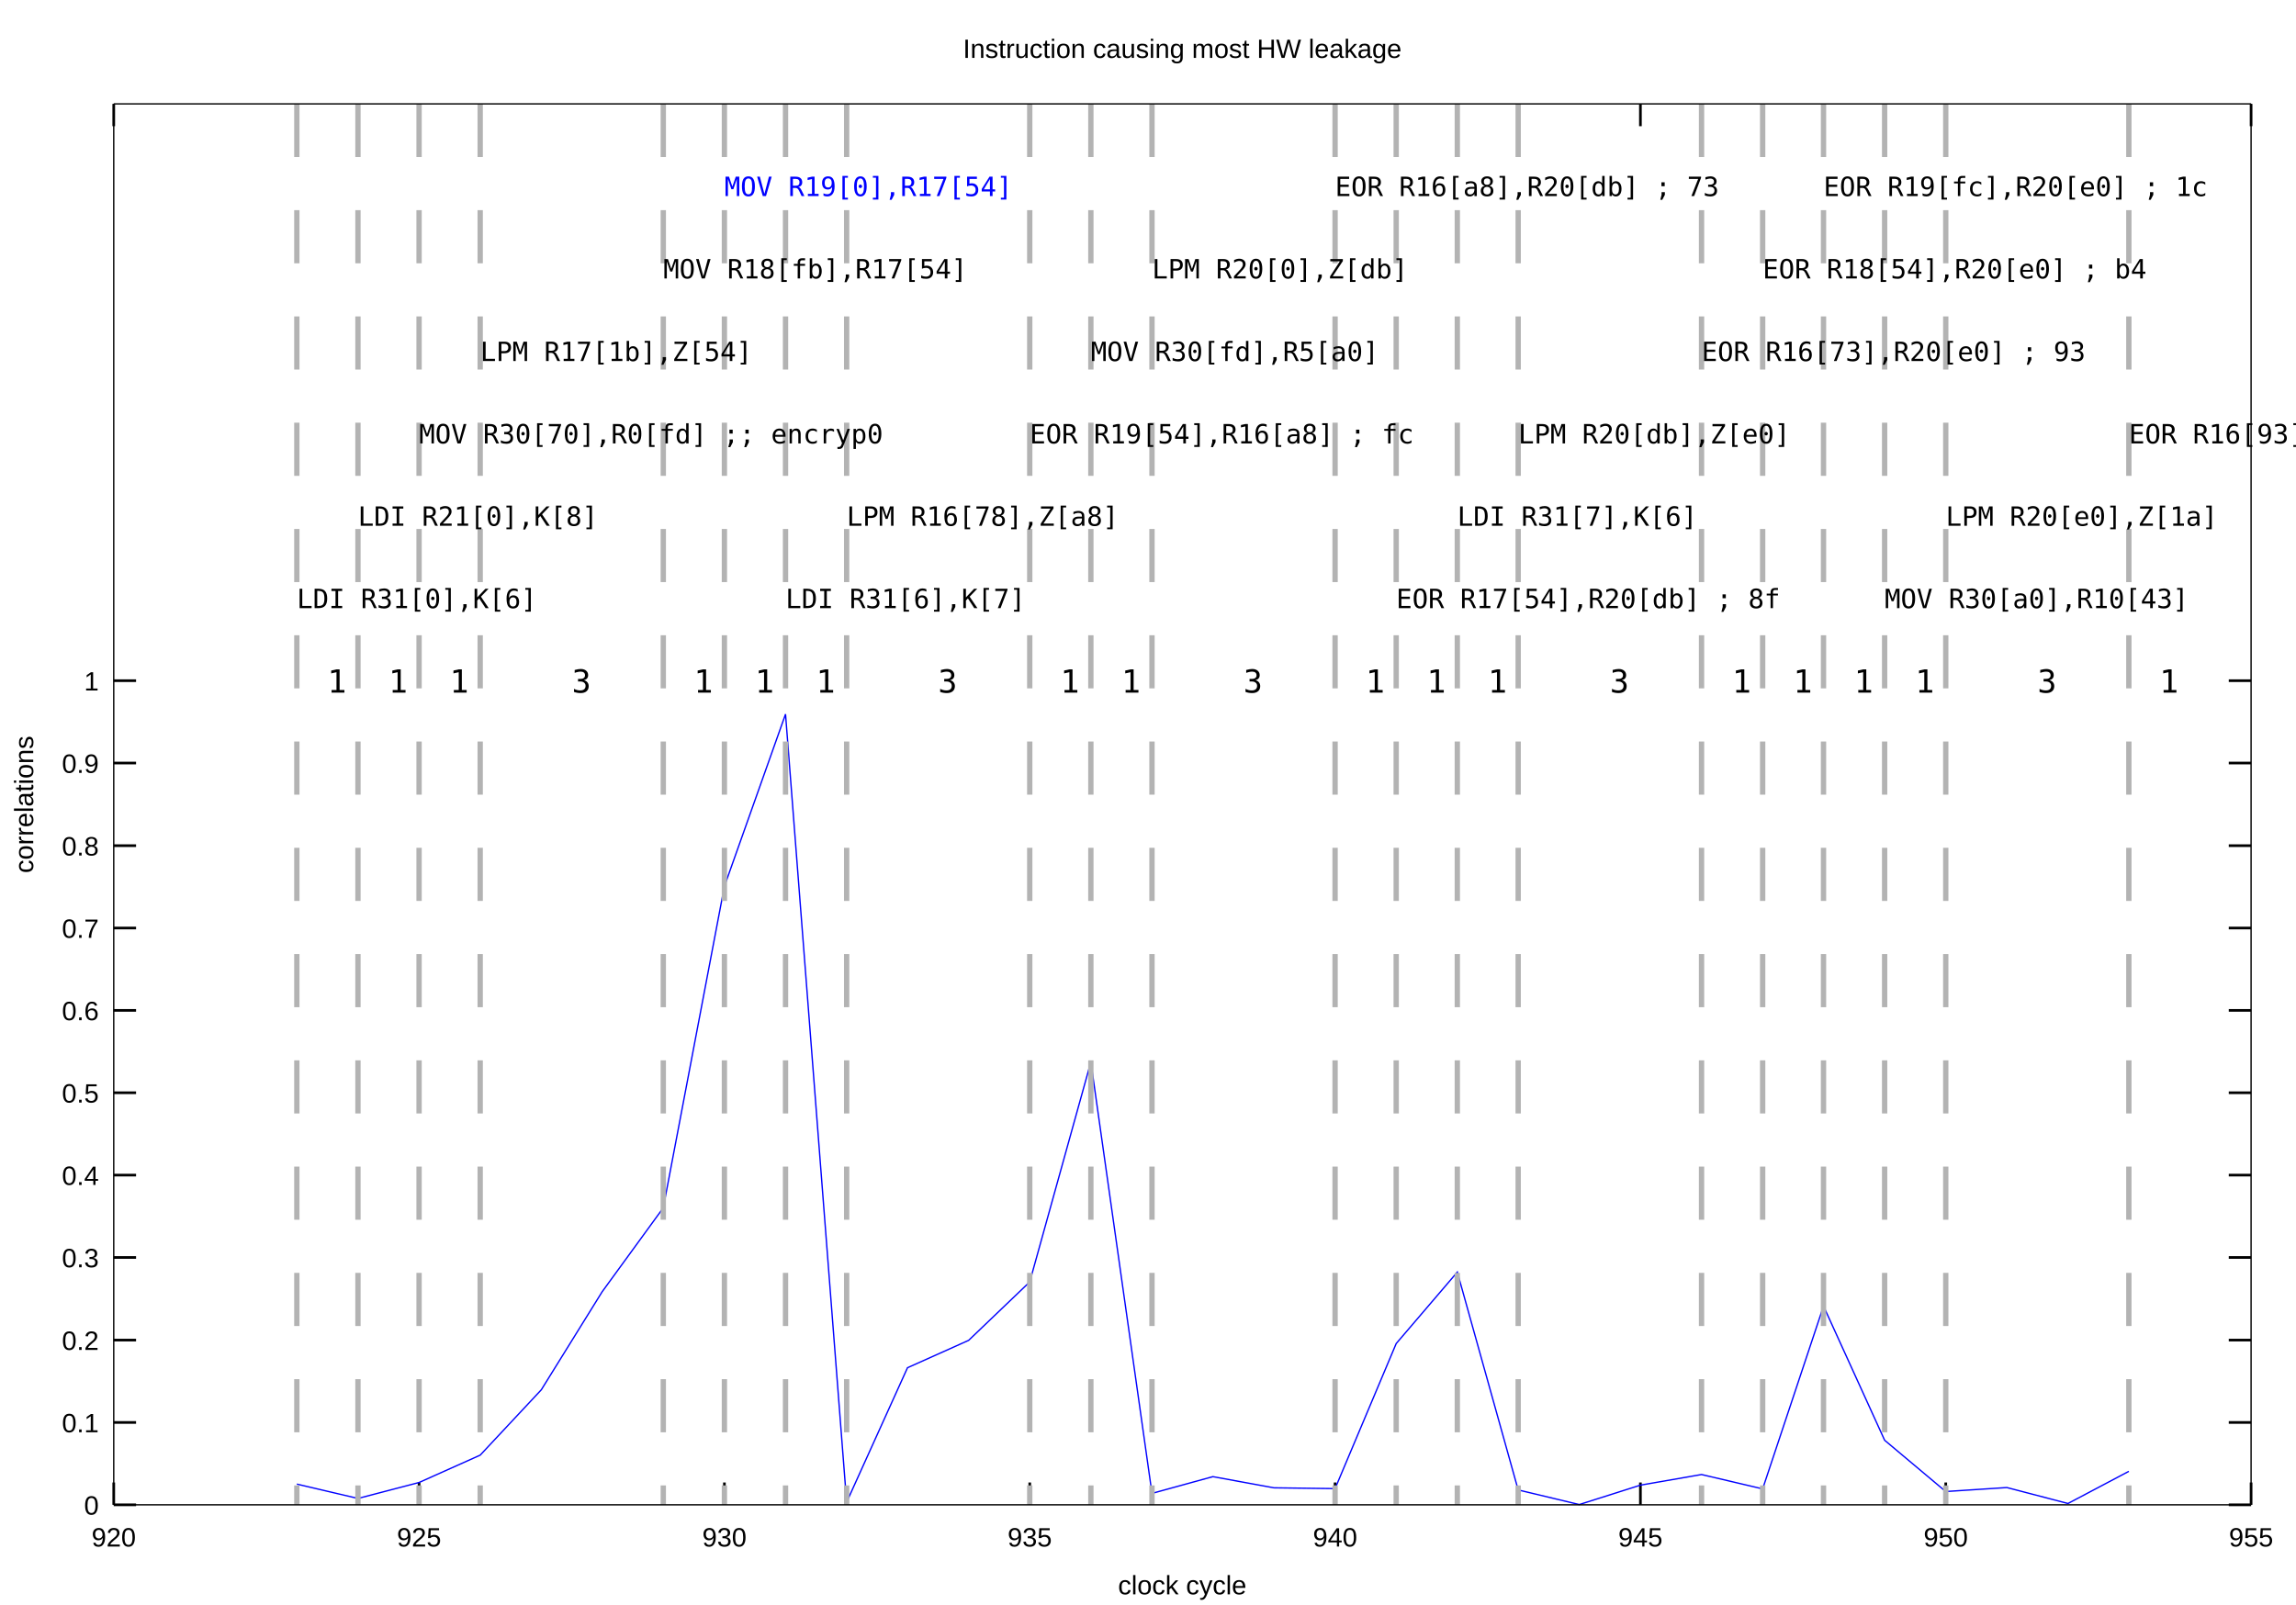
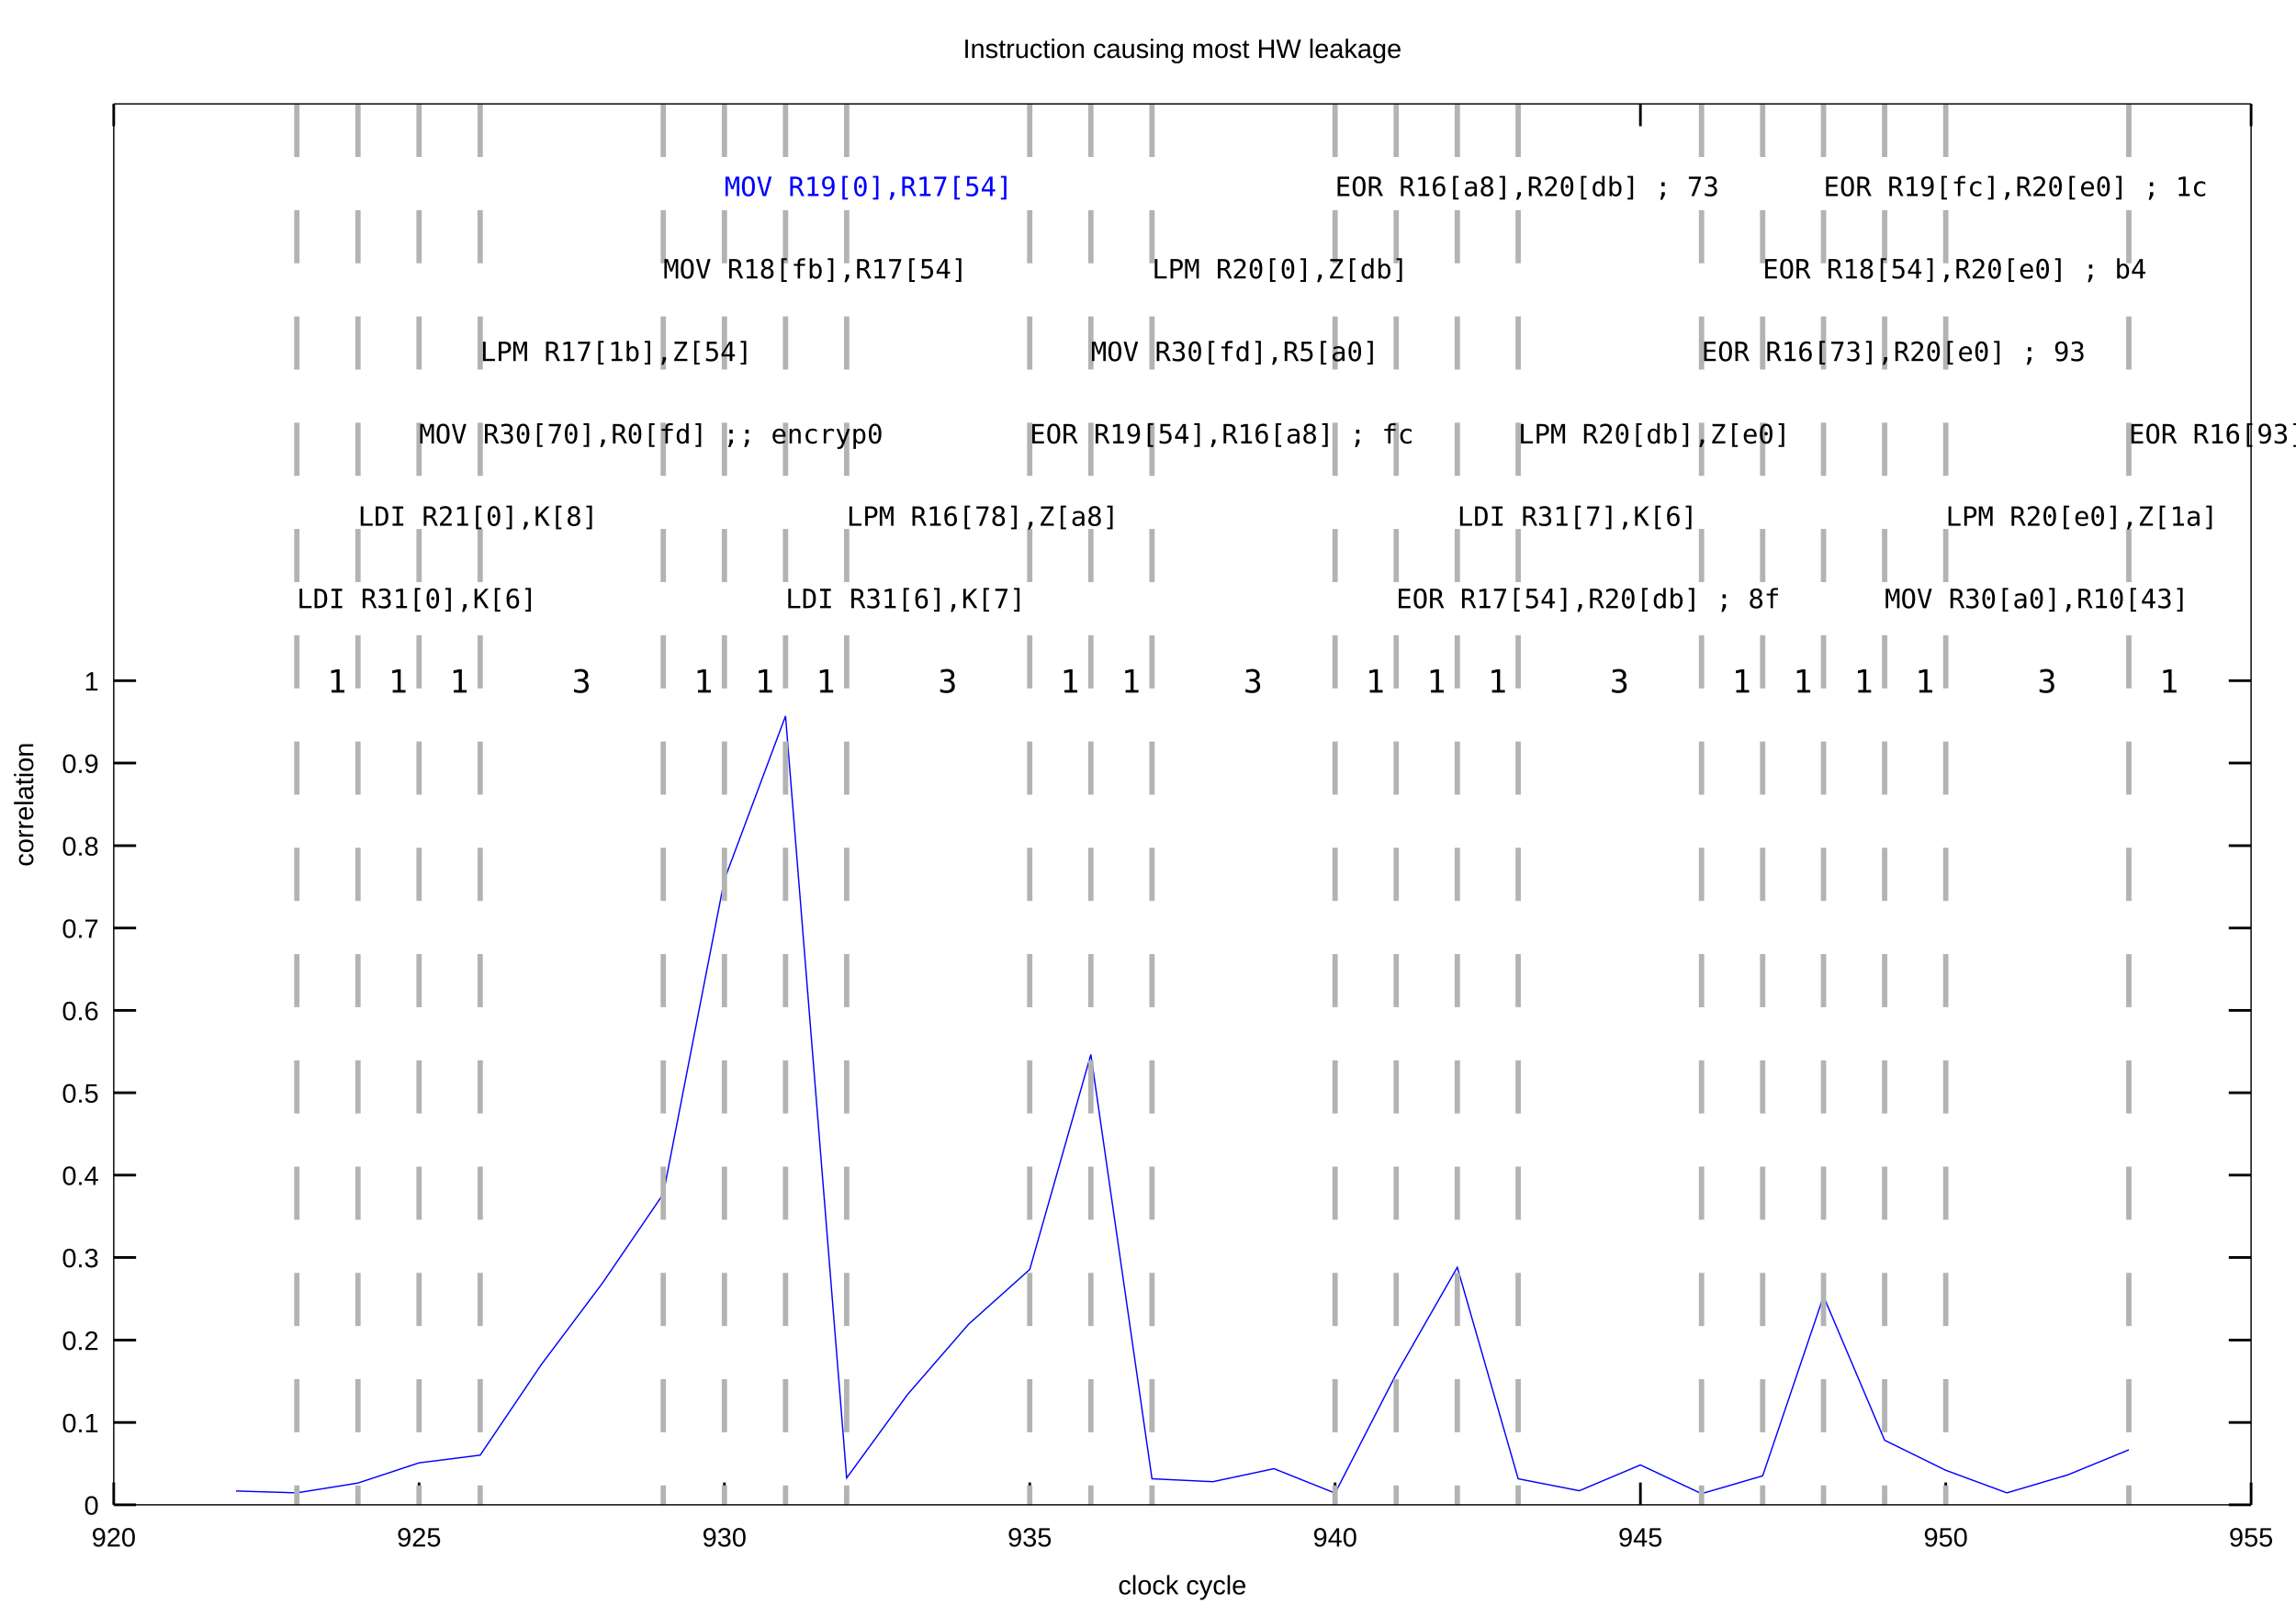
<svg xmlns="http://www.w3.org/2000/svg" xmlns:xlink="http://www.w3.org/1999/xlink" viewBox="0 0 864 604">
  <g id="gnuplot_canvas">
    <rect x="0" y="0" width="864" height="604" fill="none" />
    <defs>
      <circle id="gpDot" r="0.5" stroke-width="0.5" />
      <path id="gpPt0" stroke-width="0.333" stroke="currentColor" d="M-1,0 h2 M0,-1 v2" />
      <path id="gpPt1" stroke-width="0.333" stroke="currentColor" d="M-1,-1 L1,1 M1,-1 L-1,1" />
      <path id="gpPt2" stroke-width="0.333" stroke="currentColor" d="M-1,0 L1,0 M0,-1 L0,1 M-1,-1 L1,1 M-1,1 L1,-1" />
      <rect id="gpPt3" stroke-width="0.333" stroke="currentColor" x="-1" y="-1" width="2" height="2" />
      <rect id="gpPt4" stroke-width="0.333" stroke="currentColor" fill="currentColor" x="-1" y="-1" width="2" height="2" />
      <circle id="gpPt5" stroke-width="0.333" stroke="currentColor" cx="0" cy="0" r="1" />
      <use xlink:href="#gpPt5" id="gpPt6" fill="currentColor" stroke="none" />
      <path id="gpPt7" stroke-width="0.333" stroke="currentColor" d="M0,-1.33 L-1.33,0.67 L1.33,0.67 z" />
      <use xlink:href="#gpPt7" id="gpPt8" fill="currentColor" stroke="none" />
      <use xlink:href="#gpPt7" id="gpPt9" stroke="currentColor" transform="rotate(180)" />
      <use xlink:href="#gpPt9" id="gpPt10" fill="currentColor" stroke="none" />
      <use xlink:href="#gpPt3" id="gpPt11" stroke="currentColor" transform="rotate(45)" />
      <use xlink:href="#gpPt11" id="gpPt12" fill="currentColor" stroke="none" />
      <path id="gpPt13" stroke-width="0.333" stroke="currentColor" d="M0,1.330 L1.265,0.411 L0.782,-1.067 L-0.782,-1.076 L-1.265,0.411 z" />
      <use xlink:href="#gpPt13" id="gpPt14" fill="currentColor" stroke="none" />
      <filter id="textbox" filterUnits="objectBoundingBox" x="0" y="0" height="1" width="1">
        <feFlood flood-color="white" flood-opacity="1" result="bgnd" />
        <feComposite in="SourceGraphic" in2="bgnd" operator="atop" />
      </filter>
      <filter id="greybox" filterUnits="objectBoundingBox" x="0" y="0" height="1" width="1">
        <feFlood flood-color="lightgrey" flood-opacity="1" result="grey" />
        <feComposite in="SourceGraphic" in2="grey" operator="atop" />
      </filter>
    </defs>
    <g fill="none" color="white" stroke="currentColor" stroke-width="1.00" stroke-linecap="butt" stroke-linejoin="miter">
</g>
    <g fill="none" color="black" stroke="currentColor" stroke-width="1.00" stroke-linecap="butt" stroke-linejoin="miter">
      <g stroke="none" shape-rendering="crispEdges">
        <polygon fill="rgb(255, 255, 255)" points="0.0,604.8 863.9,604.8 863.9,0.1 0.0,0.1 " />
      </g>
    </g>
    <g fill="none" color="black" stroke="currentColor" stroke-width="1.00" stroke-linecap="butt" stroke-linejoin="miter">
      <g stroke="none" shape-rendering="crispEdges">
        <polygon fill="rgb(255, 255, 255)" points="42.8,566.4 847.0,566.4 847.0,39.2 42.8,39.2 " />
      </g>
    </g>
    <g fill="none" color="black" stroke="currentColor" stroke-width="1.00" stroke-linecap="butt" stroke-linejoin="miter">
      <path stroke="rgb(  0,   0,   0)" d="M42.8,566.4 L51.2,566.4 M847.1,566.4 L838.7,566.4  " />
      <g transform="translate(37.2,570.1)" stroke="none" fill="rgb(0,0,0)" font-family="Arial" font-size="10.00" text-anchor="end">
        <text>
          <tspan font-family="Arial">0</tspan>
        </text>
      </g>
    </g>
    <g fill="none" color="black" stroke="currentColor" stroke-width="1.00" stroke-linecap="butt" stroke-linejoin="miter">
      <path stroke="rgb(  0,   0,   0)" d="M42.8,535.4 L51.2,535.4 M847.1,535.4 L838.7,535.4  " />
      <g transform="translate(37.2,539.1)" stroke="none" fill="rgb(0,0,0)" font-family="Arial" font-size="10.00" text-anchor="end">
        <text>
          <tspan font-family="Arial">0.1</tspan>
        </text>
      </g>
    </g>
    <g fill="none" color="black" stroke="currentColor" stroke-width="1.00" stroke-linecap="butt" stroke-linejoin="miter">
      <path stroke="rgb(  0,   0,   0)" d="M42.8,504.4 L51.2,504.4 M847.1,504.4 L838.7,504.4  " />
      <g transform="translate(37.2,508.1)" stroke="none" fill="rgb(0,0,0)" font-family="Arial" font-size="10.00" text-anchor="end">
        <text>
          <tspan font-family="Arial">0.2</tspan>
        </text>
      </g>
    </g>
    <g fill="none" color="black" stroke="currentColor" stroke-width="1.00" stroke-linecap="butt" stroke-linejoin="miter">
      <path stroke="rgb(  0,   0,   0)" d="M42.8,473.3 L51.2,473.3 M847.1,473.3 L838.7,473.3  " />
      <g transform="translate(37.2,477.0)" stroke="none" fill="rgb(0,0,0)" font-family="Arial" font-size="10.00" text-anchor="end">
        <text>
          <tspan font-family="Arial">0.3</tspan>
        </text>
      </g>
    </g>
    <g fill="none" color="black" stroke="currentColor" stroke-width="1.00" stroke-linecap="butt" stroke-linejoin="miter">
      <path stroke="rgb(  0,   0,   0)" d="M42.8,442.3 L51.2,442.3 M847.1,442.3 L838.7,442.3  " />
      <g transform="translate(37.2,446.0)" stroke="none" fill="rgb(0,0,0)" font-family="Arial" font-size="10.00" text-anchor="end">
        <text>
          <tspan font-family="Arial">0.4</tspan>
        </text>
      </g>
    </g>
    <g fill="none" color="black" stroke="currentColor" stroke-width="1.00" stroke-linecap="butt" stroke-linejoin="miter">
      <path stroke="rgb(  0,   0,   0)" d="M42.8,411.3 L51.2,411.3 M847.1,411.3 L838.7,411.3  " />
      <g transform="translate(37.2,415.0)" stroke="none" fill="rgb(0,0,0)" font-family="Arial" font-size="10.00" text-anchor="end">
        <text>
          <tspan font-family="Arial">0.5</tspan>
        </text>
      </g>
    </g>
    <g fill="none" color="black" stroke="currentColor" stroke-width="1.00" stroke-linecap="butt" stroke-linejoin="miter">
      <path stroke="rgb(  0,   0,   0)" d="M42.8,380.3 L51.2,380.3 M847.1,380.3 L838.7,380.3  " />
      <g transform="translate(37.2,384.0)" stroke="none" fill="rgb(0,0,0)" font-family="Arial" font-size="10.00" text-anchor="end">
        <text>
          <tspan font-family="Arial">0.6</tspan>
        </text>
      </g>
    </g>
    <g fill="none" color="black" stroke="currentColor" stroke-width="1.00" stroke-linecap="butt" stroke-linejoin="miter">
      <path stroke="rgb(  0,   0,   0)" d="M42.8,349.3 L51.2,349.3 M847.1,349.3 L838.7,349.3  " />
      <g transform="translate(37.2,353.0)" stroke="none" fill="rgb(0,0,0)" font-family="Arial" font-size="10.00" text-anchor="end">
        <text>
          <tspan font-family="Arial">0.7</tspan>
        </text>
      </g>
    </g>
    <g fill="none" color="black" stroke="currentColor" stroke-width="1.00" stroke-linecap="butt" stroke-linejoin="miter">
      <path stroke="rgb(  0,   0,   0)" d="M42.8,318.3 L51.2,318.3 M847.1,318.3 L838.7,318.3  " />
      <g transform="translate(37.2,322.0)" stroke="none" fill="rgb(0,0,0)" font-family="Arial" font-size="10.00" text-anchor="end">
        <text>
          <tspan font-family="Arial">0.8</tspan>
        </text>
      </g>
    </g>
    <g fill="none" color="black" stroke="currentColor" stroke-width="1.00" stroke-linecap="butt" stroke-linejoin="miter">
      <path stroke="rgb(  0,   0,   0)" d="M42.8,287.2 L51.2,287.2 M847.1,287.2 L838.7,287.2  " />
      <g transform="translate(37.2,290.9)" stroke="none" fill="rgb(0,0,0)" font-family="Arial" font-size="10.00" text-anchor="end">
        <text>
          <tspan font-family="Arial">0.9</tspan>
        </text>
      </g>
    </g>
    <g fill="none" color="black" stroke="currentColor" stroke-width="1.00" stroke-linecap="butt" stroke-linejoin="miter">
      <path stroke="rgb(  0,   0,   0)" d="M42.8,256.2 L51.2,256.2 M847.1,256.2 L838.7,256.2  " />
      <g transform="translate(37.2,259.9)" stroke="none" fill="rgb(0,0,0)" font-family="Arial" font-size="10.00" text-anchor="end">
        <text>
          <tspan font-family="Arial">1</tspan>
        </text>
      </g>
    </g>
    <g fill="none" color="black" stroke="currentColor" stroke-width="1.00" stroke-linecap="butt" stroke-linejoin="miter">
      <path stroke="rgb(  0,   0,   0)" d="M42.8,566.4 L42.8,558.0 M42.8,39.1 L42.8,47.5  " />
      <g transform="translate(42.8,582.1)" stroke="none" fill="rgb(0,0,0)" font-family="Arial" font-size="10.00" text-anchor="middle">
        <text>
          <tspan font-family="Arial">920</tspan>
        </text>
      </g>
    </g>
    <g fill="none" color="black" stroke="currentColor" stroke-width="1.00" stroke-linecap="butt" stroke-linejoin="miter">
      <path stroke="rgb(  0,   0,   0)" d="M157.7,566.4 L157.7,558.0 M157.7,39.1 L157.7,47.5  " />
      <g transform="translate(157.7,582.1)" stroke="none" fill="rgb(0,0,0)" font-family="Arial" font-size="10.00" text-anchor="middle">
        <text>
          <tspan font-family="Arial">925</tspan>
        </text>
      </g>
    </g>
    <g fill="none" color="black" stroke="currentColor" stroke-width="1.00" stroke-linecap="butt" stroke-linejoin="miter">
      <path stroke="rgb(  0,   0,   0)" d="M272.6,566.4 L272.6,558.0 M272.6,39.1 L272.6,47.5  " />
      <g transform="translate(272.6,582.1)" stroke="none" fill="rgb(0,0,0)" font-family="Arial" font-size="10.00" text-anchor="middle">
        <text>
          <tspan font-family="Arial">930</tspan>
        </text>
      </g>
    </g>
    <g fill="none" color="black" stroke="currentColor" stroke-width="1.00" stroke-linecap="butt" stroke-linejoin="miter">
      <path stroke="rgb(  0,   0,   0)" d="M387.5,566.4 L387.5,558.0 M387.5,39.1 L387.5,47.5  " />
      <g transform="translate(387.5,582.1)" stroke="none" fill="rgb(0,0,0)" font-family="Arial" font-size="10.00" text-anchor="middle">
        <text>
          <tspan font-family="Arial">935</tspan>
        </text>
      </g>
    </g>
    <g fill="none" color="black" stroke="currentColor" stroke-width="1.00" stroke-linecap="butt" stroke-linejoin="miter">
      <path stroke="rgb(  0,   0,   0)" d="M502.4,566.4 L502.4,558.0 M502.4,39.1 L502.4,47.5  " />
      <g transform="translate(502.4,582.1)" stroke="none" fill="rgb(0,0,0)" font-family="Arial" font-size="10.00" text-anchor="middle">
        <text>
          <tspan font-family="Arial">940</tspan>
        </text>
      </g>
    </g>
    <g fill="none" color="black" stroke="currentColor" stroke-width="1.00" stroke-linecap="butt" stroke-linejoin="miter">
      <path stroke="rgb(  0,   0,   0)" d="M617.3,566.4 L617.3,558.0 M617.3,39.1 L617.3,47.5  " />
      <g transform="translate(617.3,582.1)" stroke="none" fill="rgb(0,0,0)" font-family="Arial" font-size="10.00" text-anchor="middle">
        <text>
          <tspan font-family="Arial">945</tspan>
        </text>
      </g>
    </g>
    <g fill="none" color="black" stroke="currentColor" stroke-width="1.00" stroke-linecap="butt" stroke-linejoin="miter">
      <path stroke="rgb(  0,   0,   0)" d="M732.2,566.4 L732.2,558.0 M732.2,39.1 L732.2,47.5  " />
      <g transform="translate(732.2,582.1)" stroke="none" fill="rgb(0,0,0)" font-family="Arial" font-size="10.00" text-anchor="middle">
        <text>
          <tspan font-family="Arial">950</tspan>
        </text>
      </g>
    </g>
    <g fill="none" color="black" stroke="currentColor" stroke-width="1.00" stroke-linecap="butt" stroke-linejoin="miter">
      <path stroke="rgb(  0,   0,   0)" d="M847.1,566.4 L847.1,558.0 M847.1,39.1 L847.1,47.5  " />
      <g transform="translate(847.1,582.1)" stroke="none" fill="rgb(0,0,0)" font-family="Arial" font-size="10.00" text-anchor="middle">
        <text>
          <tspan font-family="Arial">955</tspan>
        </text>
      </g>
    </g>
    <g fill="none" color="black" stroke="currentColor" stroke-width="1.00" stroke-linecap="butt" stroke-linejoin="miter">
</g>
    <g fill="none" color="black" stroke="currentColor" stroke-width="1.00" stroke-linecap="butt" stroke-linejoin="miter">
      <g transform="translate(12.5,302.8) rotate(-90)" stroke="none" fill="rgb(0,0,0)" font-family="Arial" font-size="10.00" text-anchor="middle">
-         <text>correlations</text>
+         <text>correlation</text>
      </g>
    </g>
    <g fill="none" color="black" stroke="currentColor" stroke-width="1.00" stroke-linecap="butt" stroke-linejoin="miter">
      <g transform="translate(444.9,600.1)" stroke="none" fill="rgb(0,0,0)" font-family="Arial" font-size="10.00" text-anchor="middle">
        <text>clock cycle</text>
      </g>
    </g>
    <g fill="none" color="black" stroke="currentColor" stroke-width="1.00" stroke-linecap="butt" stroke-linejoin="miter">
      <g transform="translate(444.9,21.8)" stroke="none" fill="rgb(0,0,0)" font-family="Arial" font-size="10.00" text-anchor="middle">
        <text>Instruction causing most HW leakage</text>
      </g>
    </g>
    <g fill="none" color="black" stroke="currentColor" stroke-width="1.00" stroke-linecap="butt" stroke-linejoin="miter">
</g>
    <g id="gnuplot_plot_1a">
      <g fill="none" color="white" stroke="currentColor" stroke-width="0.50" stroke-linecap="butt" stroke-linejoin="miter">
</g>
      <g fill="none" color="black" stroke="currentColor" stroke-width="0.50" stroke-linecap="butt" stroke-linejoin="miter">
-         <path stroke="rgb(  0,   0, 255)" d="M111.7,558.6 L134.7,564.0 L157.7,558.0 L180.7,547.7 L203.7,523.1 L226.6,486.2 L249.6,454.6 L272.6,333.6   L295.6,268.8 L318.6,565.4 L341.5,514.8 L364.5,504.5 L387.5,482.5 L410.5,399.7 L433.5,562.1 L456.4,555.8   L479.4,560.0 L502.4,560.3 L525.4,505.7 L548.4,478.8 L571.3,560.8 L594.3,566.3 L617.3,559.0 L640.3,555.0   L663.3,560.4 L686.2,491.6 L709.2,542.1 L732.2,561.4 L755.2,559.9 L778.2,565.9 L801.1,553.8  " />
+         <path stroke="rgb(  0,   0, 255)" d="M88.8,561.2 L111.7,561.9 L134.7,558.2 L157.7,550.6 L180.7,547.7 L203.7,513.6 L226.6,483.1 L249.6,449.4   L272.6,331.1 L295.6,269.5 L318.6,556.3 L341.5,524.9 L364.5,498.4 L387.5,477.8 L410.5,396.9 L433.5,556.6   L456.4,557.7 L479.4,552.8 L502.4,562.0 L525.4,517.2 L548.4,477.0 L571.3,556.6 L594.3,561.1 L617.3,551.4   L640.3,562.2 L663.3,555.5 L686.2,487.9 L709.2,542.1 L732.2,553.4 L755.2,561.9 L778.2,555.1 L801.1,545.7    " />
      </g>
    </g>
    <g id="gnuplot_plot_2a">
      <g fill="none" color="white" stroke="rgb(  0,   0, 255)" stroke-width="2.00" stroke-linecap="butt" stroke-linejoin="miter">
</g>
      <g fill="none" color="black" stroke="currentColor" stroke-width="2.00" stroke-linecap="butt" stroke-linejoin="miter">
        <path stroke="rgb(179, 179, 179)" stroke-dasharray="20.0,20.0" d="M111.7,39.1 L111.7,566.4  " />
      </g>
    </g>
    <g id="gnuplot_plot_3a">
      <g fill="none" color="black" stroke="currentColor" stroke-width="2.00" stroke-linecap="butt" stroke-linejoin="miter">
        <path stroke="rgb(179, 179, 179)" stroke-dasharray="20.0,20.0" d="M134.7,39.1 L134.7,566.4  " />
      </g>
    </g>
    <g id="gnuplot_plot_4a">
      <g fill="none" color="black" stroke="currentColor" stroke-width="2.00" stroke-linecap="butt" stroke-linejoin="miter">
        <path stroke="rgb(179, 179, 179)" stroke-dasharray="20.0,20.0" d="M157.7,39.1 L157.7,566.4  " />
      </g>
    </g>
    <g id="gnuplot_plot_5a">
      <g fill="none" color="black" stroke="currentColor" stroke-width="2.00" stroke-linecap="butt" stroke-linejoin="miter">
        <path stroke="rgb(179, 179, 179)" stroke-dasharray="20.0,20.0" d="M180.7,39.1 L180.7,566.4  " />
      </g>
    </g>
    <g id="gnuplot_plot_6a">
      <g fill="none" color="black" stroke="currentColor" stroke-width="2.00" stroke-linecap="butt" stroke-linejoin="miter">
        <path stroke="rgb(179, 179, 179)" stroke-dasharray="20.0,20.0" d="M249.6,39.1 L249.6,566.4  " />
      </g>
    </g>
    <g id="gnuplot_plot_7a">
      <g fill="none" color="black" stroke="currentColor" stroke-width="2.00" stroke-linecap="butt" stroke-linejoin="miter">
        <path stroke="rgb(179, 179, 179)" stroke-dasharray="20.0,20.0" d="M272.6,39.1 L272.6,566.4  " />
      </g>
    </g>
    <g id="gnuplot_plot_8a">
      <g fill="none" color="black" stroke="currentColor" stroke-width="2.00" stroke-linecap="butt" stroke-linejoin="miter">
        <path stroke="rgb(179, 179, 179)" stroke-dasharray="20.0,20.0" d="M295.6,39.1 L295.6,566.4  " />
      </g>
    </g>
    <g id="gnuplot_plot_9a">
      <g fill="none" color="black" stroke="currentColor" stroke-width="2.00" stroke-linecap="butt" stroke-linejoin="miter">
        <path stroke="rgb(179, 179, 179)" stroke-dasharray="20.0,20.0" d="M318.6,39.1 L318.6,566.4  " />
      </g>
    </g>
    <g id="gnuplot_plot_10a">
      <g fill="none" color="black" stroke="currentColor" stroke-width="2.00" stroke-linecap="butt" stroke-linejoin="miter">
        <path stroke="rgb(179, 179, 179)" stroke-dasharray="20.0,20.0" d="M387.5,39.1 L387.5,566.4  " />
      </g>
    </g>
    <g id="gnuplot_plot_11a">
      <g fill="none" color="black" stroke="currentColor" stroke-width="2.00" stroke-linecap="butt" stroke-linejoin="miter">
        <path stroke="rgb(179, 179, 179)" stroke-dasharray="20.0,20.0" d="M410.5,39.1 L410.5,566.4  " />
      </g>
    </g>
    <g id="gnuplot_plot_12a">
      <g fill="none" color="black" stroke="currentColor" stroke-width="2.00" stroke-linecap="butt" stroke-linejoin="miter">
        <path stroke="rgb(179, 179, 179)" stroke-dasharray="20.0,20.0" d="M433.5,39.1 L433.5,566.4  " />
      </g>
    </g>
    <g id="gnuplot_plot_13a">
      <g fill="none" color="black" stroke="currentColor" stroke-width="2.00" stroke-linecap="butt" stroke-linejoin="miter">
        <path stroke="rgb(179, 179, 179)" stroke-dasharray="20.0,20.0" d="M502.4,39.1 L502.4,566.4  " />
      </g>
    </g>
    <g id="gnuplot_plot_14a">
      <g fill="none" color="black" stroke="currentColor" stroke-width="2.00" stroke-linecap="butt" stroke-linejoin="miter">
        <path stroke="rgb(179, 179, 179)" stroke-dasharray="20.0,20.0" d="M525.4,39.1 L525.4,566.4  " />
      </g>
    </g>
    <g id="gnuplot_plot_15a">
      <g fill="none" color="black" stroke="currentColor" stroke-width="2.00" stroke-linecap="butt" stroke-linejoin="miter">
        <path stroke="rgb(179, 179, 179)" stroke-dasharray="20.0,20.0" d="M548.4,39.1 L548.4,566.4  " />
      </g>
    </g>
    <g id="gnuplot_plot_16a">
      <g fill="none" color="black" stroke="currentColor" stroke-width="2.00" stroke-linecap="butt" stroke-linejoin="miter">
        <path stroke="rgb(179, 179, 179)" stroke-dasharray="20.0,20.0" d="M571.3,39.1 L571.3,566.4  " />
      </g>
    </g>
    <g id="gnuplot_plot_17a">
      <g fill="none" color="black" stroke="currentColor" stroke-width="2.00" stroke-linecap="butt" stroke-linejoin="miter">
        <path stroke="rgb(179, 179, 179)" stroke-dasharray="20.0,20.0" d="M640.3,39.1 L640.3,566.4  " />
      </g>
    </g>
    <g id="gnuplot_plot_18a">
      <g fill="none" color="black" stroke="currentColor" stroke-width="2.00" stroke-linecap="butt" stroke-linejoin="miter">
        <path stroke="rgb(179, 179, 179)" stroke-dasharray="20.0,20.0" d="M663.3,39.1 L663.3,566.4  " />
      </g>
    </g>
    <g id="gnuplot_plot_19a">
      <g fill="none" color="black" stroke="currentColor" stroke-width="2.00" stroke-linecap="butt" stroke-linejoin="miter">
        <path stroke="rgb(179, 179, 179)" stroke-dasharray="20.0,20.0" d="M686.2,39.1 L686.2,566.4  " />
      </g>
    </g>
    <g id="gnuplot_plot_20a">
      <g fill="none" color="black" stroke="currentColor" stroke-width="2.00" stroke-linecap="butt" stroke-linejoin="miter">
        <path stroke="rgb(179, 179, 179)" stroke-dasharray="20.0,20.0" d="M709.2,39.1 L709.2,566.4  " />
      </g>
    </g>
    <g id="gnuplot_plot_21a">
      <g fill="none" color="black" stroke="currentColor" stroke-width="2.00" stroke-linecap="butt" stroke-linejoin="miter">
        <path stroke="rgb(179, 179, 179)" stroke-dasharray="20.0,20.0" d="M732.2,39.1 L732.2,566.4  " />
      </g>
    </g>
    <g id="gnuplot_plot_22a">
      <g fill="none" color="black" stroke="currentColor" stroke-width="2.00" stroke-linecap="butt" stroke-linejoin="miter">
        <path stroke="rgb(179, 179, 179)" stroke-dasharray="20.0,20.0" d="M801.1,39.1 L801.1,566.4  " />
      </g>
    </g>
    <g fill="none" color="black" stroke="currentColor" stroke-width="2.00" stroke-linecap="butt" stroke-linejoin="miter">
      <g transform="translate(111.7,228.9)" stroke="none" fill="rgb(0,0,0)" font-family="Inconsolata" font-size="10.00" text-anchor="start">
        <text xml:space="preserve">LDI R31[0],K[6]               </text>
      </g>
      <g transform="translate(123.2,260.7)" stroke="none" fill="rgb(0,0,0)" font-family="Inconsolata" font-size="12.00" text-anchor="start">
        <text>1</text>
      </g>
      <g transform="translate(134.7,197.9)" stroke="none" fill="rgb(0,0,0)" font-family="Inconsolata" font-size="10.00" text-anchor="start">
        <text xml:space="preserve">LDI R21[0],K[8]               </text>
      </g>
      <g transform="translate(146.2,260.7)" stroke="none" fill="rgb(0,0,0)" font-family="Inconsolata" font-size="12.00" text-anchor="start">
        <text>1</text>
      </g>
      <g transform="translate(157.7,166.9)" stroke="none" fill="rgb(0,0,0)" font-family="Inconsolata" font-size="10.00" text-anchor="start">
        <text>MOV R30[70],R0[fd] ;; encryp0 </text>
      </g>
      <g transform="translate(169.2,260.7)" stroke="none" fill="rgb(0,0,0)" font-family="Inconsolata" font-size="12.00" text-anchor="start">
        <text>1</text>
      </g>
      <g transform="translate(180.7,135.9)" stroke="none" fill="rgb(0,0,0)" font-family="Inconsolata" font-size="10.00" text-anchor="start">
        <text xml:space="preserve">LPM R17[1b],Z[54]             </text>
      </g>
      <g transform="translate(215.2,260.7)" stroke="none" fill="rgb(0,0,0)" font-family="Inconsolata" font-size="12.00" text-anchor="start">
        <text>3</text>
      </g>
      <g transform="translate(249.6,104.8)" stroke="none" fill="rgb(0,0,0)" font-family="Inconsolata" font-size="10.00" text-anchor="start">
        <text xml:space="preserve">MOV R18[fb],R17[54]           </text>
      </g>
      <g transform="translate(261.1,260.7)" stroke="none" fill="rgb(0,0,0)" font-family="Inconsolata" font-size="12.00" text-anchor="start">
        <text>1</text>
      </g>
      <g transform="translate(272.6,73.8)" stroke="none" fill="rgb(0,0,255)" font-family="Inconsolata" font-size="10.00" text-anchor="start">
        <text xml:space="preserve">MOV R19[0],R17[54]            </text>
      </g>
      <g transform="translate(284.1,260.7)" stroke="none" fill="rgb(0,0,0)" font-family="Inconsolata" font-size="12.00" text-anchor="start">
        <text>1</text>
      </g>
      <g transform="translate(295.6,228.9)" stroke="none" fill="rgb(0,0,0)" font-family="Inconsolata" font-size="10.00" text-anchor="start">
        <text xml:space="preserve">LDI R31[6],K[7]               </text>
      </g>
      <g transform="translate(307.1,260.7)" stroke="none" fill="rgb(0,0,0)" font-family="Inconsolata" font-size="12.00" text-anchor="start">
        <text>1</text>
      </g>
      <g transform="translate(318.6,197.9)" stroke="none" fill="rgb(0,0,0)" font-family="Inconsolata" font-size="10.00" text-anchor="start">
        <text xml:space="preserve">LPM R16[78],Z[a8]             </text>
      </g>
      <g transform="translate(353.0,260.7)" stroke="none" fill="rgb(0,0,0)" font-family="Inconsolata" font-size="12.00" text-anchor="start">
        <text>3</text>
      </g>
      <g transform="translate(387.5,166.9)" stroke="none" fill="rgb(0,0,0)" font-family="Inconsolata" font-size="10.00" text-anchor="start">
        <text xml:space="preserve">EOR R19[54],R16[a8] ; fc      </text>
      </g>
      <g transform="translate(399.0,260.7)" stroke="none" fill="rgb(0,0,0)" font-family="Inconsolata" font-size="12.00" text-anchor="start">
        <text>1</text>
      </g>
      <g transform="translate(410.5,135.9)" stroke="none" fill="rgb(0,0,0)" font-family="Inconsolata" font-size="10.00" text-anchor="start">
        <text xml:space="preserve">MOV R30[fd],R5[a0]            </text>
      </g>
      <g transform="translate(422.0,260.7)" stroke="none" fill="rgb(0,0,0)" font-family="Inconsolata" font-size="12.00" text-anchor="start">
        <text>1</text>
      </g>
      <g transform="translate(433.5,104.8)" stroke="none" fill="rgb(0,0,0)" font-family="Inconsolata" font-size="10.00" text-anchor="start">
        <text xml:space="preserve">LPM R20[0],Z[db]              </text>
      </g>
      <g transform="translate(467.9,260.7)" stroke="none" fill="rgb(0,0,0)" font-family="Inconsolata" font-size="12.00" text-anchor="start">
        <text>3</text>
      </g>
      <g transform="translate(502.4,73.8)" stroke="none" fill="rgb(0,0,0)" font-family="Inconsolata" font-size="10.00" text-anchor="start">
        <text xml:space="preserve">EOR R16[a8],R20[db] ; 73      </text>
      </g>
      <g transform="translate(513.9,260.7)" stroke="none" fill="rgb(0,0,0)" font-family="Inconsolata" font-size="12.00" text-anchor="start">
        <text>1</text>
      </g>
      <g transform="translate(525.4,228.9)" stroke="none" fill="rgb(0,0,0)" font-family="Inconsolata" font-size="10.00" text-anchor="start">
        <text xml:space="preserve">EOR R17[54],R20[db] ; 8f      </text>
      </g>
      <g transform="translate(536.9,260.7)" stroke="none" fill="rgb(0,0,0)" font-family="Inconsolata" font-size="12.00" text-anchor="start">
        <text>1</text>
      </g>
      <g transform="translate(548.4,197.9)" stroke="none" fill="rgb(0,0,0)" font-family="Inconsolata" font-size="10.00" text-anchor="start">
        <text xml:space="preserve">LDI R31[7],K[6]               </text>
      </g>
      <g transform="translate(559.9,260.7)" stroke="none" fill="rgb(0,0,0)" font-family="Inconsolata" font-size="12.00" text-anchor="start">
        <text>1</text>
      </g>
      <g transform="translate(571.3,166.9)" stroke="none" fill="rgb(0,0,0)" font-family="Inconsolata" font-size="10.00" text-anchor="start">
        <text xml:space="preserve">LPM R20[db],Z[e0]             </text>
      </g>
      <g transform="translate(605.8,260.7)" stroke="none" fill="rgb(0,0,0)" font-family="Inconsolata" font-size="12.00" text-anchor="start">
        <text>3</text>
      </g>
      <g transform="translate(640.3,135.9)" stroke="none" fill="rgb(0,0,0)" font-family="Inconsolata" font-size="10.00" text-anchor="start">
        <text xml:space="preserve">EOR R16[73],R20[e0] ; 93      </text>
      </g>
      <g transform="translate(651.8,260.7)" stroke="none" fill="rgb(0,0,0)" font-family="Inconsolata" font-size="12.00" text-anchor="start">
        <text>1</text>
      </g>
      <g transform="translate(663.3,104.8)" stroke="none" fill="rgb(0,0,0)" font-family="Inconsolata" font-size="10.00" text-anchor="start">
        <text xml:space="preserve">EOR R18[54],R20[e0] ; b4      </text>
      </g>
      <g transform="translate(674.8,260.7)" stroke="none" fill="rgb(0,0,0)" font-family="Inconsolata" font-size="12.00" text-anchor="start">
        <text>1</text>
      </g>
      <g transform="translate(686.2,73.8)" stroke="none" fill="rgb(0,0,0)" font-family="Inconsolata" font-size="10.00" text-anchor="start">
        <text xml:space="preserve">EOR R19[fc],R20[e0] ; 1c      </text>
      </g>
      <g transform="translate(697.7,260.7)" stroke="none" fill="rgb(0,0,0)" font-family="Inconsolata" font-size="12.00" text-anchor="start">
        <text>1</text>
      </g>
      <g transform="translate(709.2,228.9)" stroke="none" fill="rgb(0,0,0)" font-family="Inconsolata" font-size="10.00" text-anchor="start">
        <text xml:space="preserve">MOV R30[a0],R10[43]           </text>
      </g>
      <g transform="translate(720.7,260.7)" stroke="none" fill="rgb(0,0,0)" font-family="Inconsolata" font-size="12.00" text-anchor="start">
        <text>1</text>
      </g>
      <g transform="translate(732.2,197.9)" stroke="none" fill="rgb(0,0,0)" font-family="Inconsolata" font-size="10.00" text-anchor="start">
        <text xml:space="preserve">LPM R20[e0],Z[1a]             </text>
      </g>
      <g transform="translate(766.7,260.7)" stroke="none" fill="rgb(0,0,0)" font-family="Inconsolata" font-size="12.00" text-anchor="start">
        <text>3</text>
      </g>
      <g transform="translate(801.1,166.9)" stroke="none" fill="rgb(0,0,0)" font-family="Inconsolata" font-size="10.00" text-anchor="start">
        <text xml:space="preserve">EOR R16[93],R20[1a] ; 89      </text>
      </g>
      <g transform="translate(812.6,260.7)" stroke="none" fill="rgb(0,0,0)" font-family="Inconsolata" font-size="12.00" text-anchor="start">
        <text>1</text>
      </g>
    </g>
    <g fill="none" color="black" stroke="rgb(  0,   0,   0)" stroke-width="0.50" stroke-linecap="butt" stroke-linejoin="miter">
</g>
    <g fill="none" color="black" stroke="currentColor" stroke-width="0.50" stroke-linecap="butt" stroke-linejoin="miter">
      <path stroke="rgb(  0,   0,   0)" d="M42.8,566.4 L847.1,566.4  " />
    </g>
    <g fill="none" color="black" stroke="currentColor" stroke-width="0.50" stroke-linecap="butt" stroke-linejoin="miter">
      <path stroke="rgb(  0,   0,   0)" d="M42.8,39.1 L847.1,39.1  " />
    </g>
    <g fill="none" color="black" stroke="currentColor" stroke-width="0.50" stroke-linecap="butt" stroke-linejoin="miter">
      <path stroke="rgb(  0,   0,   0)" d="M42.8,566.4 L42.8,39.1  " />
    </g>
    <g fill="none" color="black" stroke="currentColor" stroke-width="0.50" stroke-linecap="butt" stroke-linejoin="miter">
      <path stroke="rgb(  0,   0,   0)" d="M847.1,566.4 L847.1,39.1  " />
    </g>
    <g fill="none" color="black" stroke="rgb(  0,   0,   0)" stroke-width="1.00" stroke-linecap="butt" stroke-linejoin="miter">
</g>
    <g fill="none" color="black" stroke="currentColor" stroke-width="1.00" stroke-linecap="butt" stroke-linejoin="miter">
</g>
  </g>
</svg>
